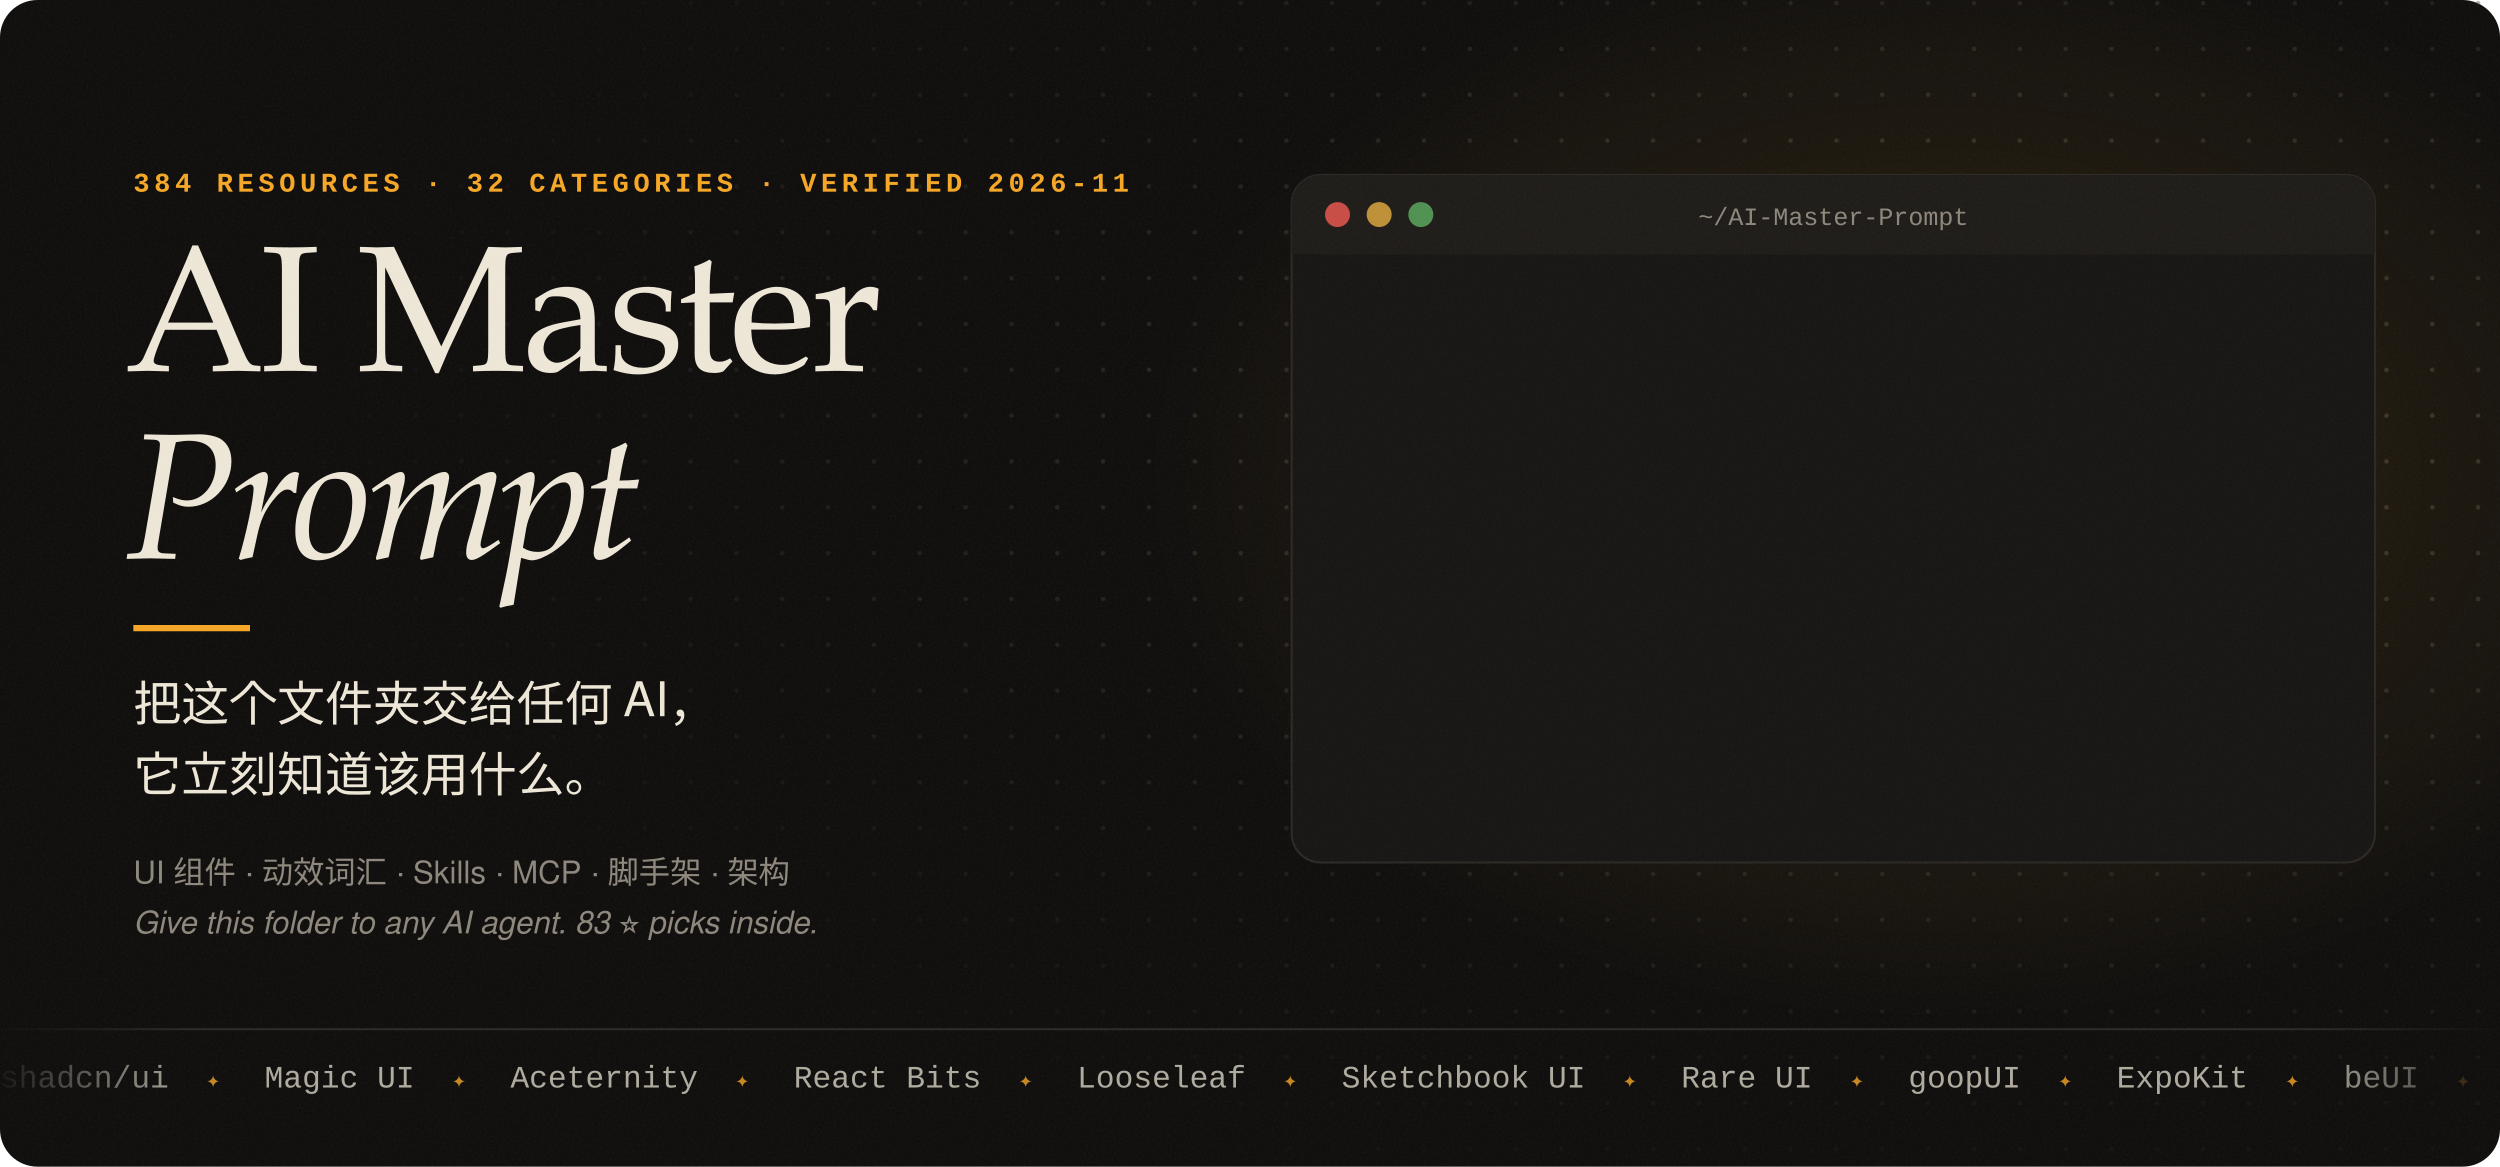
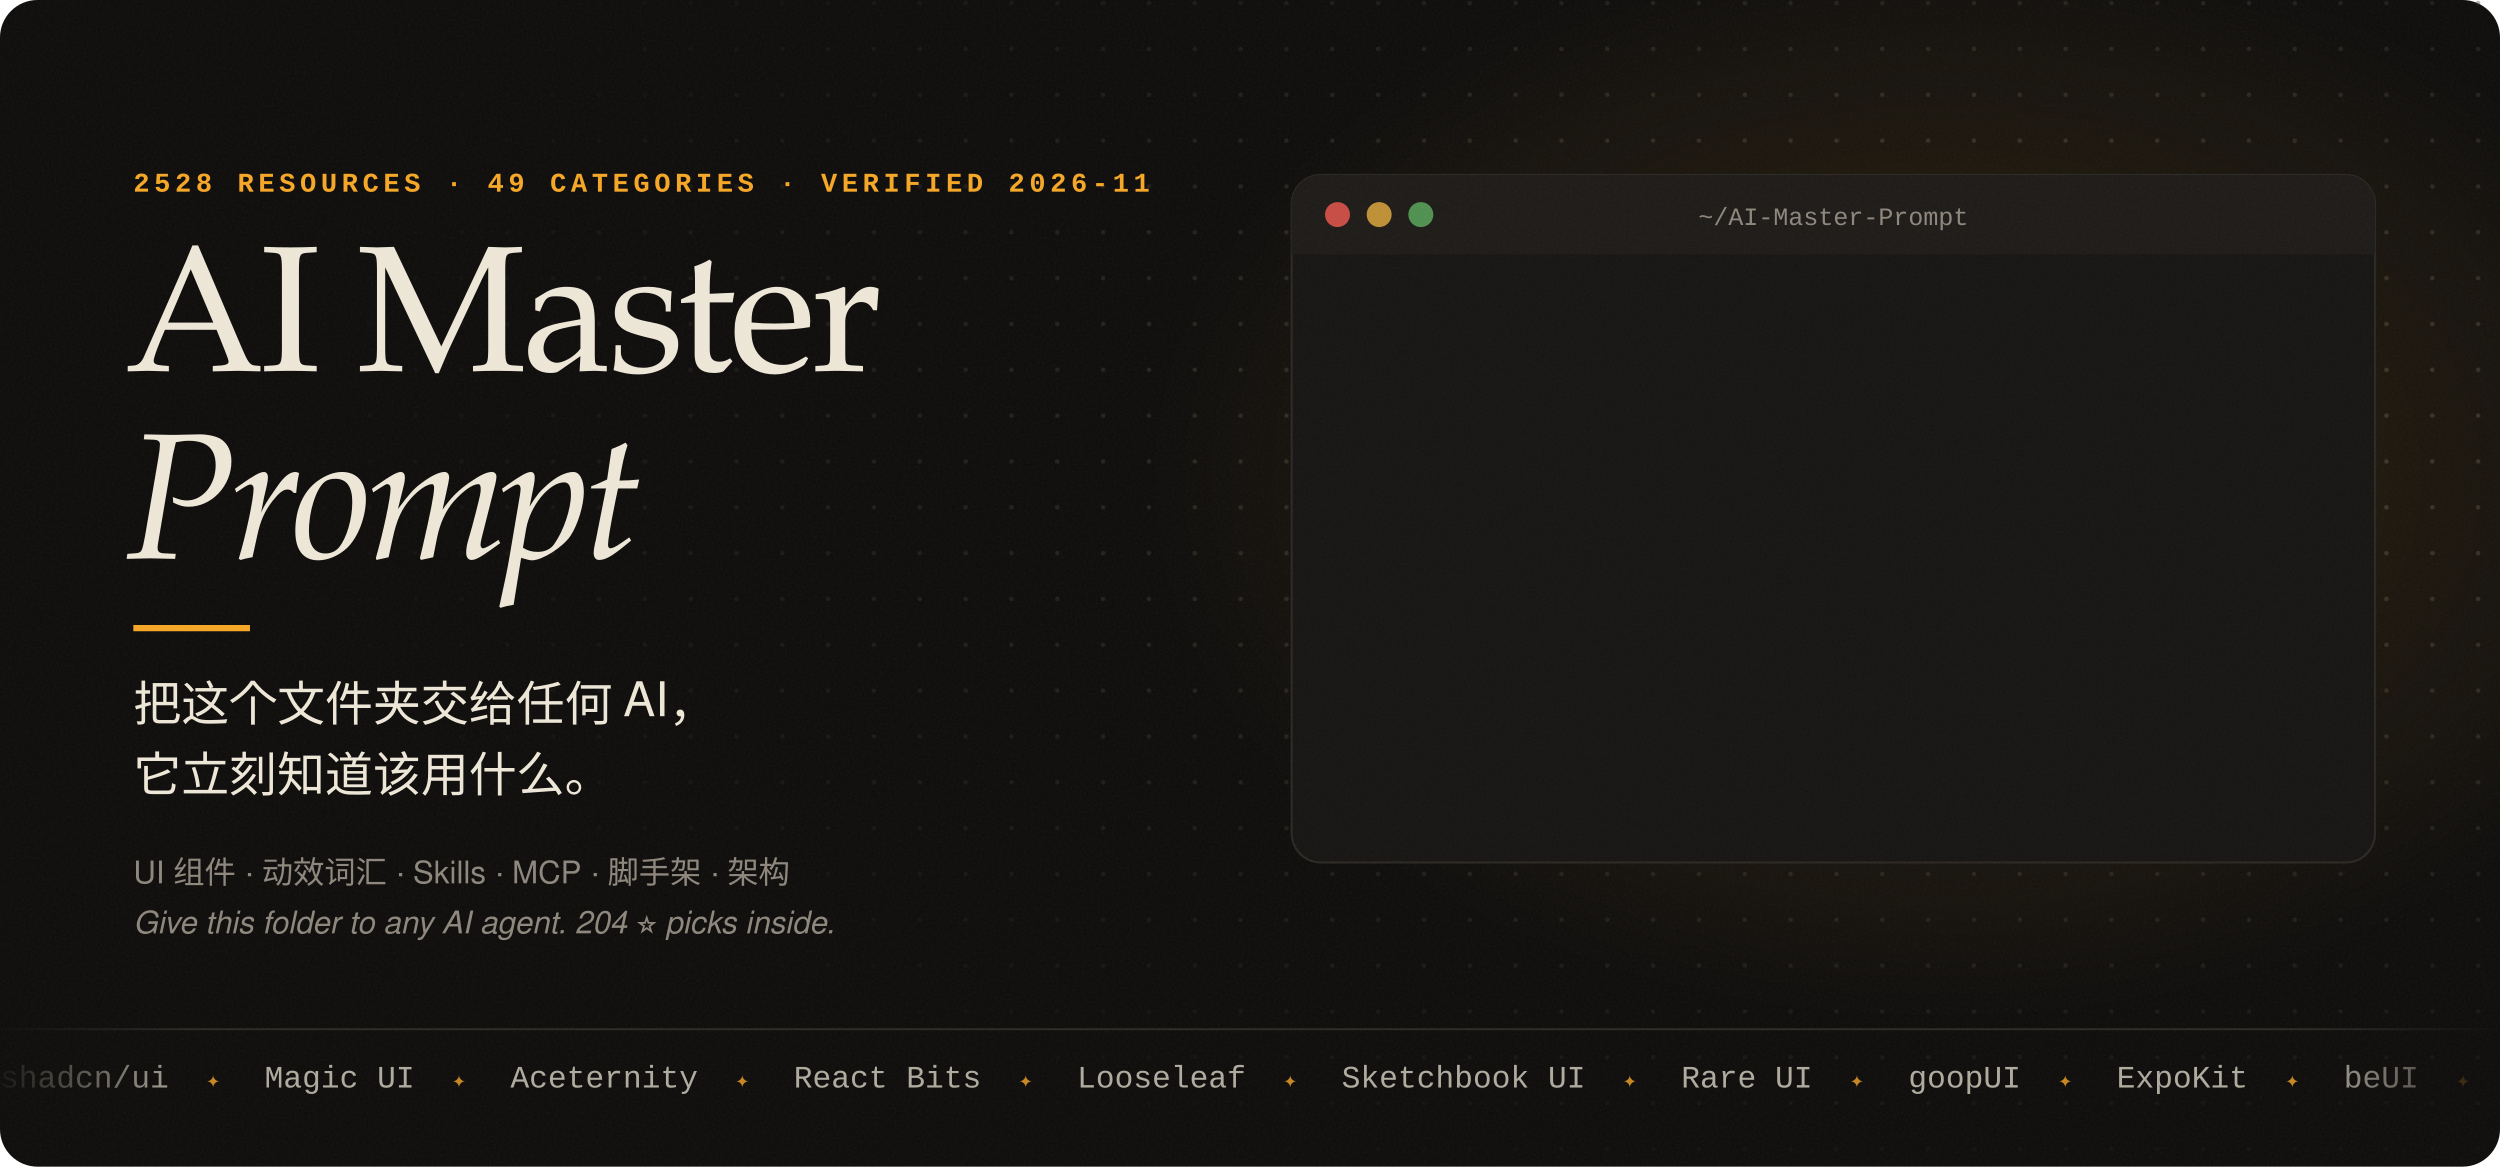
- <svg xmlns="http://www.w3.org/2000/svg" viewBox="0 0 1200 560" width="1200" height="560" role="img" aria-label="AI Master Prompt: 384 verified resources for AI agents">
+ <svg xmlns="http://www.w3.org/2000/svg" viewBox="0 0 1200 560" width="1200" height="560" role="img" aria-label="AI Master Prompt: 2528 verified resources for AI agents">
  <defs>
    <pattern id="dots" width="22" height="22" patternUnits="userSpaceOnUse">
      <circle cx="1.5" cy="1.5" r="1.1" fill="#3A342D" />
    </pattern>
    <radialGradient id="fade" cx="78%" cy="38%" r="70%">
      <stop offset="0" stop-color="#fff" />
      <stop offset="1" stop-color="#fff" stop-opacity="0" />
    </radialGradient>
    <mask id="dotMask">
      <rect width="100%" height="100%" fill="url(#fade)" />
    </mask>
    <linearGradient id="edge" x1="0" x2="1">
      <stop offset="0" stop-color="#000" />
      <stop offset=".08" stop-color="#fff" />
      <stop offset=".92" stop-color="#fff" />
      <stop offset="1" stop-color="#000" />
    </linearGradient>
    <mask id="edgeFade">
      <rect y="-40" width="1200" height="60" fill="url(#edge)" />
    </mask>
    <radialGradient id="glow" cx="50%" cy="50%" r="50%">
      <stop offset="0" stop-color="#F5A524" stop-opacity=".16" />
      <stop offset="1" stop-color="#F5A524" stop-opacity="0" />
    </radialGradient>
    <filter id="grain">
      <feTurbulence type="fractalNoise" baseFrequency=".9" numOctaves="2" stitchTiles="stitch" />
      <feColorMatrix values="0 0 0 0 1  0 0 0 0 1  0 0 0 0 1  0 0 0 .05 0" />
    </filter>
  </defs>
  <rect width="1200" height="560" rx="18" fill="#0C0B0A" />
  <rect width="1200" height="560" fill="url(#dots)" mask="url(#dotMask)" />
  <ellipse cx="930" cy="230" rx="380" ry="260" fill="url(#glow)" />
-   <text x="64" y="92" font-family="'SF Mono',Menlo,Consolas,'Liberation Mono','PingFang SC','Noto Sans Mono CJK SC',monospace" font-size="13" font-weight="600" fill="#F5A524" xml:space="preserve" letter-spacing="2.2">384 RESOURCES · 32 CATEGORIES · VERIFIED 2026-11</text>
+   <text x="64" y="92" font-family="'SF Mono',Menlo,Consolas,'Liberation Mono','PingFang SC','Noto Sans Mono CJK SC',monospace" font-size="13" font-weight="600" fill="#F5A524" xml:space="preserve" letter-spacing="2.2">2528 RESOURCES · 49 CATEGORIES · VERIFIED 2026-11</text>
  <text x="60" y="178" font-family="'Iowan Old Style','Palatino Linotype',Palatino,Georgia,'Songti SC','Noto Serif SC',serif" font-size="86" font-weight="400" fill="#EDE6D6" xml:space="preserve" letter-spacing="-2">AI Master</text>
  <text x="60" y="268" font-family="'Iowan Old Style','Palatino Linotype',Palatino,Georgia,'Songti SC','Noto Serif SC',serif" font-size="86" font-weight="400" fill="#EDE6D6" xml:space="preserve" font-style="italic" letter-spacing="-2">Prompt</text>
  <rect x="64" y="300" width="56" height="3" fill="#F5A524" />
  <text x="64" y="346" font-family="-apple-system,'Segoe UI',Helvetica,Arial,'PingFang SC','Noto Sans SC',sans-serif" font-size="23" font-weight="500" fill="#EDE6D6" xml:space="preserve">把这个文件夹交给任何 AI，</text>
  <text x="64" y="380" font-family="-apple-system,'Segoe UI',Helvetica,Arial,'PingFang SC','Noto Sans SC',sans-serif" font-size="23" font-weight="500" fill="#EDE6D6" xml:space="preserve">它立刻知道该用什么。</text>
  <text x="64" y="424" font-family="-apple-system,'Segoe UI',Helvetica,Arial,'PingFang SC','Noto Sans SC',sans-serif" font-size="15" font-weight="400" fill="#8C857A" xml:space="preserve">UI 组件 · 动效词汇 · Skills · MCP · 脚手架 · 架构</text>
-   <text x="64" y="448" font-family="-apple-system,'Segoe UI',Helvetica,Arial,'PingFang SC','Noto Sans SC',sans-serif" font-size="15" font-weight="400" fill="#8C857A" xml:space="preserve" font-style="italic">Give this folder to any AI agent. 83 ⭐ picks inside.</text>
+   <text x="64" y="448" font-family="-apple-system,'Segoe UI',Helvetica,Arial,'PingFang SC','Noto Sans SC',sans-serif" font-size="15" font-weight="400" fill="#8C857A" xml:space="preserve" font-style="italic">Give this folder to any AI agent. 204 ⭐ picks inside.</text>
  <g transform="translate(620,84)">
    <rect width="520" height="330" rx="14" fill="#151311" stroke="#2A2622" />
    <rect width="520" height="38" rx="14" fill="#1C1916" />
    <rect y="24" width="520" height="14" fill="#1C1916" />
    <circle cx="22" cy="19" r="6" fill="#E5534B" opacity=".85" />
    <circle cx="42" cy="19" r="6" fill="#D9A33B" opacity=".85" />
    <circle cx="62" cy="19" r="6" fill="#57A55A" opacity=".85" />
    <text x="260.0" y="24" font-family="'SF Mono',Menlo,Consolas,'Liberation Mono','PingFang SC','Noto Sans Mono CJK SC',monospace" font-size="12" font-weight="400" fill="#8C857A" xml:space="preserve" text-anchor="middle">~/AI-Master-Prompt</text>
    <clipPath id="c6">
      <rect x="40" y="62" width="0" height="24">
        <animate attributeName="width" from="0" to="247" begin="0.6s" dur="1.3s" calcMode="discrete" values="0;9;19;28;38;47;57;66;76;85;95;104;114;123;133;142;152;161;171;180;190;199;209;218;228;237;247" fill="freeze" />
      </rect>
    </clipPath>
    <g opacity="0">
      <set attributeName="opacity" to="1" begin="0.3s" fill="freeze" />
      <text x="22" y="78" font-family="'SF Mono',Menlo,Consolas,'Liberation Mono','PingFang SC','Noto Sans Mono CJK SC',monospace" font-size="14.5" font-weight="700" fill="#F5A524" xml:space="preserve">$</text>
    </g>
    <g clip-path="url(#c6)">
      <text x="40" y="78" font-family="'SF Mono',Menlo,Consolas,'Liberation Mono','PingFang SC','Noto Sans Mono CJK SC',monospace" font-size="14.5" font-weight="400" fill="#EDE6D6" xml:space="preserve">python3 scripts/find.py 手绘</text>
    </g>
    <g opacity="0">
      <set attributeName="opacity" to="1" begin="2.4s" fill="freeze" />
      <text x="22" y="112" font-family="'SF Mono',Menlo,Consolas,'Liberation Mono','PingFang SC','Noto Sans Mono CJK SC',monospace" font-size="14.5" font-weight="400" fill="#EDE6D6" xml:space="preserve">⭐ Looseleaf      shadcn/ui, drawn by hand</text>
    </g>
    <g opacity="0">
      <set attributeName="opacity" to="1" begin="2.6s" fill="freeze" />
      <text x="22" y="146" font-family="'SF Mono',Menlo,Consolas,'Liberation Mono','PingFang SC','Noto Sans Mono CJK SC',monospace" font-size="14.5" font-weight="400" fill="#EDE6D6" xml:space="preserve">⭐ Sketchbook UI  notebook-style React kit</text>
    </g>
    <g opacity="0">
      <set attributeName="opacity" to="1" begin="2.8s" fill="freeze" />
      <text x="22" y="180" font-family="'SF Mono',Menlo,Consolas,'Liberation Mono','PingFang SC','Noto Sans Mono CJK SC',monospace" font-size="14.5" font-weight="400" fill="#8C857A" xml:space="preserve">   Wired Elements Rough.js web components</text>
    </g>
    <clipPath id="c36">
      <rect x="40" y="208" width="0" height="24">
        <animate attributeName="width" from="0" to="169" begin="3.6s" dur="0.95s" calcMode="discrete" values="0;9;18;27;36;45;53;62;71;80;89;98;107;116;125;134;143;152;160;169" fill="freeze" />
      </rect>
    </clipPath>
    <g opacity="0">
      <set attributeName="opacity" to="1" begin="3.3s" fill="freeze" />
      <text x="22" y="224" font-family="'SF Mono',Menlo,Consolas,'Liberation Mono','PingFang SC','Noto Sans Mono CJK SC',monospace" font-size="14.5" font-weight="700" fill="#F5A524" xml:space="preserve">$</text>
    </g>
    <g clip-path="url(#c36)">
      <text x="40" y="224" font-family="'SF Mono',Menlo,Consolas,'Liberation Mono','PingFang SC','Noto Sans Mono CJK SC',monospace" font-size="14.5" font-weight="400" fill="#EDE6D6" xml:space="preserve">npm i sketchbook-ui</text>
    </g>
    <g opacity="0">
      <set attributeName="opacity" to="1" begin="5.0s" fill="freeze" />
      <text x="22" y="258" font-family="'SF Mono',Menlo,Consolas,'Liberation Mono','PingFang SC','Noto Sans Mono CJK SC',monospace" font-size="14.5" font-weight="400" fill="#9BC27D" xml:space="preserve">✓ added 1 package. Now it looks hand-drawn</text>
    </g>
    <rect x="22" y="280" width="9" height="17" fill="#F5A524" opacity="0">
      <set attributeName="opacity" to="1" begin="6s" fill="freeze" />
      <animate attributeName="opacity" values="1;1;0;0" keyTimes="0;.5;.5;1" dur="1s" begin="6s" repeatCount="indefinite" />
    </rect>
  </g>
  <g transform="translate(0,522)" mask="url(#edgeFade)">
    <line x1="0" x2="1200" y1="-28" y2="-28" stroke="#2A2622" />
    <g>
      <animateTransform attributeName="transform" type="translate" from="0 0" to="-3945 0" dur="60s" repeatCount="indefinite" />
      <text x="0.0" y="0" font-family="'SF Mono',Menlo,Consolas,'Liberation Mono','PingFang SC','Noto Sans Mono CJK SC',monospace" font-size="15" font-weight="400" fill="#EDE6D6" xml:space="preserve" opacity=".72">shadcn/ui</text>
      <text x="99.0" y="0" font-family="'SF Mono',Menlo,Consolas,'Liberation Mono','PingFang SC','Noto Sans Mono CJK SC',monospace" font-size="11" font-weight="400" fill="#F5A524" xml:space="preserve" opacity=".8">✦</text>
      <text x="127.0" y="0" font-family="'SF Mono',Menlo,Consolas,'Liberation Mono','PingFang SC','Noto Sans Mono CJK SC',monospace" font-size="15" font-weight="400" fill="#EDE6D6" xml:space="preserve" opacity=".72">Magic UI</text>
      <text x="217.0" y="0" font-family="'SF Mono',Menlo,Consolas,'Liberation Mono','PingFang SC','Noto Sans Mono CJK SC',monospace" font-size="11" font-weight="400" fill="#F5A524" xml:space="preserve" opacity=".8">✦</text>
      <text x="245.0" y="0" font-family="'SF Mono',Menlo,Consolas,'Liberation Mono','PingFang SC','Noto Sans Mono CJK SC',monospace" font-size="15" font-weight="400" fill="#EDE6D6" xml:space="preserve" opacity=".72">Aceternity</text>
      <text x="353.0" y="0" font-family="'SF Mono',Menlo,Consolas,'Liberation Mono','PingFang SC','Noto Sans Mono CJK SC',monospace" font-size="11" font-weight="400" fill="#F5A524" xml:space="preserve" opacity=".8">✦</text>
      <text x="381.0" y="0" font-family="'SF Mono',Menlo,Consolas,'Liberation Mono','PingFang SC','Noto Sans Mono CJK SC',monospace" font-size="15" font-weight="400" fill="#EDE6D6" xml:space="preserve" opacity=".72">React Bits</text>
      <text x="489.0" y="0" font-family="'SF Mono',Menlo,Consolas,'Liberation Mono','PingFang SC','Noto Sans Mono CJK SC',monospace" font-size="11" font-weight="400" fill="#F5A524" xml:space="preserve" opacity=".8">✦</text>
      <text x="517.0" y="0" font-family="'SF Mono',Menlo,Consolas,'Liberation Mono','PingFang SC','Noto Sans Mono CJK SC',monospace" font-size="15" font-weight="400" fill="#EDE6D6" xml:space="preserve" opacity=".72">Looseleaf</text>
      <text x="616.0" y="0" font-family="'SF Mono',Menlo,Consolas,'Liberation Mono','PingFang SC','Noto Sans Mono CJK SC',monospace" font-size="11" font-weight="400" fill="#F5A524" xml:space="preserve" opacity=".8">✦</text>
      <text x="644.0" y="0" font-family="'SF Mono',Menlo,Consolas,'Liberation Mono','PingFang SC','Noto Sans Mono CJK SC',monospace" font-size="15" font-weight="400" fill="#EDE6D6" xml:space="preserve" opacity=".72">Sketchbook UI</text>
      <text x="779.0" y="0" font-family="'SF Mono',Menlo,Consolas,'Liberation Mono','PingFang SC','Noto Sans Mono CJK SC',monospace" font-size="11" font-weight="400" fill="#F5A524" xml:space="preserve" opacity=".8">✦</text>
      <text x="807.0" y="0" font-family="'SF Mono',Menlo,Consolas,'Liberation Mono','PingFang SC','Noto Sans Mono CJK SC',monospace" font-size="15" font-weight="400" fill="#EDE6D6" xml:space="preserve" opacity=".72">Rare UI</text>
      <text x="888.0" y="0" font-family="'SF Mono',Menlo,Consolas,'Liberation Mono','PingFang SC','Noto Sans Mono CJK SC',monospace" font-size="11" font-weight="400" fill="#F5A524" xml:space="preserve" opacity=".8">✦</text>
      <text x="916.0" y="0" font-family="'SF Mono',Menlo,Consolas,'Liberation Mono','PingFang SC','Noto Sans Mono CJK SC',monospace" font-size="15" font-weight="400" fill="#EDE6D6" xml:space="preserve" opacity=".72">goopUI</text>
      <text x="988.0" y="0" font-family="'SF Mono',Menlo,Consolas,'Liberation Mono','PingFang SC','Noto Sans Mono CJK SC',monospace" font-size="11" font-weight="400" fill="#F5A524" xml:space="preserve" opacity=".8">✦</text>
      <text x="1016.0" y="0" font-family="'SF Mono',Menlo,Consolas,'Liberation Mono','PingFang SC','Noto Sans Mono CJK SC',monospace" font-size="15" font-weight="400" fill="#EDE6D6" xml:space="preserve" opacity=".72">ExpoKit</text>
      <text x="1097.0" y="0" font-family="'SF Mono',Menlo,Consolas,'Liberation Mono','PingFang SC','Noto Sans Mono CJK SC',monospace" font-size="11" font-weight="400" fill="#F5A524" xml:space="preserve" opacity=".8">✦</text>
      <text x="1125.0" y="0" font-family="'SF Mono',Menlo,Consolas,'Liberation Mono','PingFang SC','Noto Sans Mono CJK SC',monospace" font-size="15" font-weight="400" fill="#EDE6D6" xml:space="preserve" opacity=".72">beUI</text>
      <text x="1179.0" y="0" font-family="'SF Mono',Menlo,Consolas,'Liberation Mono','PingFang SC','Noto Sans Mono CJK SC',monospace" font-size="11" font-weight="400" fill="#F5A524" xml:space="preserve" opacity=".8">✦</text>
      <text x="1207.0" y="0" font-family="'SF Mono',Menlo,Consolas,'Liberation Mono','PingFang SC','Noto Sans Mono CJK SC',monospace" font-size="15" font-weight="400" fill="#EDE6D6" xml:space="preserve" opacity=".72">affectUI</text>
      <text x="1297.0" y="0" font-family="'SF Mono',Menlo,Consolas,'Liberation Mono','PingFang SC','Noto Sans Mono CJK SC',monospace" font-size="11" font-weight="400" fill="#F5A524" xml:space="preserve" opacity=".8">✦</text>
      <text x="1325.0" y="0" font-family="'SF Mono',Menlo,Consolas,'Liberation Mono','PingFang SC','Noto Sans Mono CJK SC',monospace" font-size="15" font-weight="400" fill="#EDE6D6" xml:space="preserve" opacity=".72">AI Elements</text>
      <text x="1442.0" y="0" font-family="'SF Mono',Menlo,Consolas,'Liberation Mono','PingFang SC','Noto Sans Mono CJK SC',monospace" font-size="11" font-weight="400" fill="#F5A524" xml:space="preserve" opacity=".8">✦</text>
      <text x="1470.0" y="0" font-family="'SF Mono',Menlo,Consolas,'Liberation Mono','PingFang SC','Noto Sans Mono CJK SC',monospace" font-size="15" font-weight="400" fill="#EDE6D6" xml:space="preserve" opacity=".72">motion-prompt</text>
      <text x="1605.0" y="0" font-family="'SF Mono',Menlo,Consolas,'Liberation Mono','PingFang SC','Noto Sans Mono CJK SC',monospace" font-size="11" font-weight="400" fill="#F5A524" xml:space="preserve" opacity=".8">✦</text>
      <text x="1633.0" y="0" font-family="'SF Mono',Menlo,Consolas,'Liberation Mono','PingFang SC','Noto Sans Mono CJK SC',monospace" font-size="15" font-weight="400" fill="#EDE6D6" xml:space="preserve" opacity=".72">GSAP</text>
      <text x="1687.0" y="0" font-family="'SF Mono',Menlo,Consolas,'Liberation Mono','PingFang SC','Noto Sans Mono CJK SC',monospace" font-size="11" font-weight="400" fill="#F5A524" xml:space="preserve" opacity=".8">✦</text>
      <text x="1715.0" y="0" font-family="'SF Mono',Menlo,Consolas,'Liberation Mono','PingFang SC','Noto Sans Mono CJK SC',monospace" font-size="15" font-weight="400" fill="#EDE6D6" xml:space="preserve" opacity=".72">Motion</text>
      <text x="1787.0" y="0" font-family="'SF Mono',Menlo,Consolas,'Liberation Mono','PingFang SC','Noto Sans Mono CJK SC',monospace" font-size="11" font-weight="400" fill="#F5A524" xml:space="preserve" opacity=".8">✦</text>
      <text x="1815.0" y="0" font-family="'SF Mono',Menlo,Consolas,'Liberation Mono','PingFang SC','Noto Sans Mono CJK SC',monospace" font-size="15" font-weight="400" fill="#EDE6D6" xml:space="preserve" opacity=".72">Lenis</text>
      <text x="1878.0" y="0" font-family="'SF Mono',Menlo,Consolas,'Liberation Mono','PingFang SC','Noto Sans Mono CJK SC',monospace" font-size="11" font-weight="400" fill="#F5A524" xml:space="preserve" opacity=".8">✦</text>
      <text x="1906.0" y="0" font-family="'SF Mono',Menlo,Consolas,'Liberation Mono','PingFang SC','Noto Sans Mono CJK SC',monospace" font-size="15" font-weight="400" fill="#EDE6D6" xml:space="preserve" opacity=".72">Three.js</text>
      <text x="1996.0" y="0" font-family="'SF Mono',Menlo,Consolas,'Liberation Mono','PingFang SC','Noto Sans Mono CJK SC',monospace" font-size="11" font-weight="400" fill="#F5A524" xml:space="preserve" opacity=".8">✦</text>
      <text x="2024.0" y="0" font-family="'SF Mono',Menlo,Consolas,'Liberation Mono','PingFang SC','Noto Sans Mono CJK SC',monospace" font-size="15" font-weight="400" fill="#EDE6D6" xml:space="preserve" opacity=".72">Paper Shaders</text>
      <text x="2159.0" y="0" font-family="'SF Mono',Menlo,Consolas,'Liberation Mono','PingFang SC','Noto Sans Mono CJK SC',monospace" font-size="11" font-weight="400" fill="#F5A524" xml:space="preserve" opacity=".8">✦</text>
      <text x="2187.0" y="0" font-family="'SF Mono',Menlo,Consolas,'Liberation Mono','PingFang SC','Noto Sans Mono CJK SC',monospace" font-size="15" font-weight="400" fill="#EDE6D6" xml:space="preserve" opacity=".72">Mobbin MCP</text>
      <text x="2295.0" y="0" font-family="'SF Mono',Menlo,Consolas,'Liberation Mono','PingFang SC','Noto Sans Mono CJK SC',monospace" font-size="11" font-weight="400" fill="#F5A524" xml:space="preserve" opacity=".8">✦</text>
      <text x="2323.0" y="0" font-family="'SF Mono',Menlo,Consolas,'Liberation Mono','PingFang SC','Noto Sans Mono CJK SC',monospace" font-size="15" font-weight="400" fill="#EDE6D6" xml:space="preserve" opacity=".72">Figma MCP</text>
      <text x="2422.0" y="0" font-family="'SF Mono',Menlo,Consolas,'Liberation Mono','PingFang SC','Noto Sans Mono CJK SC',monospace" font-size="11" font-weight="400" fill="#F5A524" xml:space="preserve" opacity=".8">✦</text>
      <text x="2450.0" y="0" font-family="'SF Mono',Menlo,Consolas,'Liberation Mono','PingFang SC','Noto Sans Mono CJK SC',monospace" font-size="15" font-weight="400" fill="#EDE6D6" xml:space="preserve" opacity=".72">find-skills</text>
      <text x="2567.0" y="0" font-family="'SF Mono',Menlo,Consolas,'Liberation Mono','PingFang SC','Noto Sans Mono CJK SC',monospace" font-size="11" font-weight="400" fill="#F5A524" xml:space="preserve" opacity=".8">✦</text>
      <text x="2595.0" y="0" font-family="'SF Mono',Menlo,Consolas,'Liberation Mono','PingFang SC','Noto Sans Mono CJK SC',monospace" font-size="15" font-weight="400" fill="#EDE6D6" xml:space="preserve" opacity=".72">frontend-design</text>
      <text x="2748.0" y="0" font-family="'SF Mono',Menlo,Consolas,'Liberation Mono','PingFang SC','Noto Sans Mono CJK SC',monospace" font-size="11" font-weight="400" fill="#F5A524" xml:space="preserve" opacity=".8">✦</text>
      <text x="2776.0" y="0" font-family="'SF Mono',Menlo,Consolas,'Liberation Mono','PingFang SC','Noto Sans Mono CJK SC',monospace" font-size="15" font-weight="400" fill="#EDE6D6" xml:space="preserve" opacity=".72">UI UX Pro Max</text>
      <text x="2911.0" y="0" font-family="'SF Mono',Menlo,Consolas,'Liberation Mono','PingFang SC','Noto Sans Mono CJK SC',monospace" font-size="11" font-weight="400" fill="#F5A524" xml:space="preserve" opacity=".8">✦</text>
      <text x="2939.0" y="0" font-family="'SF Mono',Menlo,Consolas,'Liberation Mono','PingFang SC','Noto Sans Mono CJK SC',monospace" font-size="15" font-weight="400" fill="#EDE6D6" xml:space="preserve" opacity=".72">awesome-design-md</text>
      <text x="3110.0" y="0" font-family="'SF Mono',Menlo,Consolas,'Liberation Mono','PingFang SC','Noto Sans Mono CJK SC',monospace" font-size="11" font-weight="400" fill="#F5A524" xml:space="preserve" opacity=".8">✦</text>
      <text x="3138.0" y="0" font-family="'SF Mono',Menlo,Consolas,'Liberation Mono','PingFang SC','Noto Sans Mono CJK SC',monospace" font-size="15" font-weight="400" fill="#EDE6D6" xml:space="preserve" opacity=".72">next-forge</text>
      <text x="3246.0" y="0" font-family="'SF Mono',Menlo,Consolas,'Liberation Mono','PingFang SC','Noto Sans Mono CJK SC',monospace" font-size="11" font-weight="400" fill="#F5A524" xml:space="preserve" opacity=".8">✦</text>
      <text x="3274.0" y="0" font-family="'SF Mono',Menlo,Consolas,'Liberation Mono','PingFang SC','Noto Sans Mono CJK SC',monospace" font-size="15" font-weight="400" fill="#EDE6D6" xml:space="preserve" opacity=".72">Expo</text>
      <text x="3328.0" y="0" font-family="'SF Mono',Menlo,Consolas,'Liberation Mono','PingFang SC','Noto Sans Mono CJK SC',monospace" font-size="11" font-weight="400" fill="#F5A524" xml:space="preserve" opacity=".8">✦</text>
      <text x="3356.0" y="0" font-family="'SF Mono',Menlo,Consolas,'Liberation Mono','PingFang SC','Noto Sans Mono CJK SC',monospace" font-size="15" font-weight="400" fill="#EDE6D6" xml:space="preserve" opacity=".72">FastMCP</text>
      <text x="3437.0" y="0" font-family="'SF Mono',Menlo,Consolas,'Liberation Mono','PingFang SC','Noto Sans Mono CJK SC',monospace" font-size="11" font-weight="400" fill="#F5A524" xml:space="preserve" opacity=".8">✦</text>
      <text x="3465.0" y="0" font-family="'SF Mono',Menlo,Consolas,'Liberation Mono','PingFang SC','Noto Sans Mono CJK SC',monospace" font-size="15" font-weight="400" fill="#EDE6D6" xml:space="preserve" opacity=".72">Mastra</text>
      <text x="3537.0" y="0" font-family="'SF Mono',Menlo,Consolas,'Liberation Mono','PingFang SC','Noto Sans Mono CJK SC',monospace" font-size="11" font-weight="400" fill="#F5A524" xml:space="preserve" opacity=".8">✦</text>
      <text x="3565.0" y="0" font-family="'SF Mono',Menlo,Consolas,'Liberation Mono','PingFang SC','Noto Sans Mono CJK SC',monospace" font-size="15" font-weight="400" fill="#EDE6D6" xml:space="preserve" opacity=".72">MediaCrawler</text>
      <text x="3691.0" y="0" font-family="'SF Mono',Menlo,Consolas,'Liberation Mono','PingFang SC','Noto Sans Mono CJK SC',monospace" font-size="11" font-weight="400" fill="#F5A524" xml:space="preserve" opacity=".8">✦</text>
      <text x="3719.0" y="0" font-family="'SF Mono',Menlo,Consolas,'Liberation Mono','PingFang SC','Noto Sans Mono CJK SC',monospace" font-size="15" font-weight="400" fill="#EDE6D6" xml:space="preserve" opacity=".72">System Design Primer</text>
      <text x="3917.0" y="0" font-family="'SF Mono',Menlo,Consolas,'Liberation Mono','PingFang SC','Noto Sans Mono CJK SC',monospace" font-size="11" font-weight="400" fill="#F5A524" xml:space="preserve" opacity=".8">✦</text>
      <text x="3945.0" y="0" font-family="'SF Mono',Menlo,Consolas,'Liberation Mono','PingFang SC','Noto Sans Mono CJK SC',monospace" font-size="15" font-weight="400" fill="#EDE6D6" xml:space="preserve" opacity=".72">shadcn/ui</text>
      <text x="4044.0" y="0" font-family="'SF Mono',Menlo,Consolas,'Liberation Mono','PingFang SC','Noto Sans Mono CJK SC',monospace" font-size="11" font-weight="400" fill="#F5A524" xml:space="preserve" opacity=".8">✦</text>
      <text x="4072.0" y="0" font-family="'SF Mono',Menlo,Consolas,'Liberation Mono','PingFang SC','Noto Sans Mono CJK SC',monospace" font-size="15" font-weight="400" fill="#EDE6D6" xml:space="preserve" opacity=".72">Magic UI</text>
      <text x="4162.0" y="0" font-family="'SF Mono',Menlo,Consolas,'Liberation Mono','PingFang SC','Noto Sans Mono CJK SC',monospace" font-size="11" font-weight="400" fill="#F5A524" xml:space="preserve" opacity=".8">✦</text>
      <text x="4190.0" y="0" font-family="'SF Mono',Menlo,Consolas,'Liberation Mono','PingFang SC','Noto Sans Mono CJK SC',monospace" font-size="15" font-weight="400" fill="#EDE6D6" xml:space="preserve" opacity=".72">Aceternity</text>
      <text x="4298.0" y="0" font-family="'SF Mono',Menlo,Consolas,'Liberation Mono','PingFang SC','Noto Sans Mono CJK SC',monospace" font-size="11" font-weight="400" fill="#F5A524" xml:space="preserve" opacity=".8">✦</text>
      <text x="4326.0" y="0" font-family="'SF Mono',Menlo,Consolas,'Liberation Mono','PingFang SC','Noto Sans Mono CJK SC',monospace" font-size="15" font-weight="400" fill="#EDE6D6" xml:space="preserve" opacity=".72">React Bits</text>
      <text x="4434.0" y="0" font-family="'SF Mono',Menlo,Consolas,'Liberation Mono','PingFang SC','Noto Sans Mono CJK SC',monospace" font-size="11" font-weight="400" fill="#F5A524" xml:space="preserve" opacity=".8">✦</text>
      <text x="4462.0" y="0" font-family="'SF Mono',Menlo,Consolas,'Liberation Mono','PingFang SC','Noto Sans Mono CJK SC',monospace" font-size="15" font-weight="400" fill="#EDE6D6" xml:space="preserve" opacity=".72">Looseleaf</text>
      <text x="4561.0" y="0" font-family="'SF Mono',Menlo,Consolas,'Liberation Mono','PingFang SC','Noto Sans Mono CJK SC',monospace" font-size="11" font-weight="400" fill="#F5A524" xml:space="preserve" opacity=".8">✦</text>
      <text x="4589.0" y="0" font-family="'SF Mono',Menlo,Consolas,'Liberation Mono','PingFang SC','Noto Sans Mono CJK SC',monospace" font-size="15" font-weight="400" fill="#EDE6D6" xml:space="preserve" opacity=".72">Sketchbook UI</text>
      <text x="4724.0" y="0" font-family="'SF Mono',Menlo,Consolas,'Liberation Mono','PingFang SC','Noto Sans Mono CJK SC',monospace" font-size="11" font-weight="400" fill="#F5A524" xml:space="preserve" opacity=".8">✦</text>
      <text x="4752.0" y="0" font-family="'SF Mono',Menlo,Consolas,'Liberation Mono','PingFang SC','Noto Sans Mono CJK SC',monospace" font-size="15" font-weight="400" fill="#EDE6D6" xml:space="preserve" opacity=".72">Rare UI</text>
      <text x="4833.0" y="0" font-family="'SF Mono',Menlo,Consolas,'Liberation Mono','PingFang SC','Noto Sans Mono CJK SC',monospace" font-size="11" font-weight="400" fill="#F5A524" xml:space="preserve" opacity=".8">✦</text>
      <text x="4861.0" y="0" font-family="'SF Mono',Menlo,Consolas,'Liberation Mono','PingFang SC','Noto Sans Mono CJK SC',monospace" font-size="15" font-weight="400" fill="#EDE6D6" xml:space="preserve" opacity=".72">goopUI</text>
      <text x="4933.0" y="0" font-family="'SF Mono',Menlo,Consolas,'Liberation Mono','PingFang SC','Noto Sans Mono CJK SC',monospace" font-size="11" font-weight="400" fill="#F5A524" xml:space="preserve" opacity=".8">✦</text>
      <text x="4961.0" y="0" font-family="'SF Mono',Menlo,Consolas,'Liberation Mono','PingFang SC','Noto Sans Mono CJK SC',monospace" font-size="15" font-weight="400" fill="#EDE6D6" xml:space="preserve" opacity=".72">ExpoKit</text>
      <text x="5042.0" y="0" font-family="'SF Mono',Menlo,Consolas,'Liberation Mono','PingFang SC','Noto Sans Mono CJK SC',monospace" font-size="11" font-weight="400" fill="#F5A524" xml:space="preserve" opacity=".8">✦</text>
      <text x="5070.0" y="0" font-family="'SF Mono',Menlo,Consolas,'Liberation Mono','PingFang SC','Noto Sans Mono CJK SC',monospace" font-size="15" font-weight="400" fill="#EDE6D6" xml:space="preserve" opacity=".72">beUI</text>
      <text x="5124.0" y="0" font-family="'SF Mono',Menlo,Consolas,'Liberation Mono','PingFang SC','Noto Sans Mono CJK SC',monospace" font-size="11" font-weight="400" fill="#F5A524" xml:space="preserve" opacity=".8">✦</text>
      <text x="5152.0" y="0" font-family="'SF Mono',Menlo,Consolas,'Liberation Mono','PingFang SC','Noto Sans Mono CJK SC',monospace" font-size="15" font-weight="400" fill="#EDE6D6" xml:space="preserve" opacity=".72">affectUI</text>
      <text x="5242.0" y="0" font-family="'SF Mono',Menlo,Consolas,'Liberation Mono','PingFang SC','Noto Sans Mono CJK SC',monospace" font-size="11" font-weight="400" fill="#F5A524" xml:space="preserve" opacity=".8">✦</text>
      <text x="5270.0" y="0" font-family="'SF Mono',Menlo,Consolas,'Liberation Mono','PingFang SC','Noto Sans Mono CJK SC',monospace" font-size="15" font-weight="400" fill="#EDE6D6" xml:space="preserve" opacity=".72">AI Elements</text>
      <text x="5387.0" y="0" font-family="'SF Mono',Menlo,Consolas,'Liberation Mono','PingFang SC','Noto Sans Mono CJK SC',monospace" font-size="11" font-weight="400" fill="#F5A524" xml:space="preserve" opacity=".8">✦</text>
      <text x="5415.0" y="0" font-family="'SF Mono',Menlo,Consolas,'Liberation Mono','PingFang SC','Noto Sans Mono CJK SC',monospace" font-size="15" font-weight="400" fill="#EDE6D6" xml:space="preserve" opacity=".72">motion-prompt</text>
      <text x="5550.0" y="0" font-family="'SF Mono',Menlo,Consolas,'Liberation Mono','PingFang SC','Noto Sans Mono CJK SC',monospace" font-size="11" font-weight="400" fill="#F5A524" xml:space="preserve" opacity=".8">✦</text>
      <text x="5578.0" y="0" font-family="'SF Mono',Menlo,Consolas,'Liberation Mono','PingFang SC','Noto Sans Mono CJK SC',monospace" font-size="15" font-weight="400" fill="#EDE6D6" xml:space="preserve" opacity=".72">GSAP</text>
      <text x="5632.0" y="0" font-family="'SF Mono',Menlo,Consolas,'Liberation Mono','PingFang SC','Noto Sans Mono CJK SC',monospace" font-size="11" font-weight="400" fill="#F5A524" xml:space="preserve" opacity=".8">✦</text>
      <text x="5660.0" y="0" font-family="'SF Mono',Menlo,Consolas,'Liberation Mono','PingFang SC','Noto Sans Mono CJK SC',monospace" font-size="15" font-weight="400" fill="#EDE6D6" xml:space="preserve" opacity=".72">Motion</text>
      <text x="5732.0" y="0" font-family="'SF Mono',Menlo,Consolas,'Liberation Mono','PingFang SC','Noto Sans Mono CJK SC',monospace" font-size="11" font-weight="400" fill="#F5A524" xml:space="preserve" opacity=".8">✦</text>
      <text x="5760.0" y="0" font-family="'SF Mono',Menlo,Consolas,'Liberation Mono','PingFang SC','Noto Sans Mono CJK SC',monospace" font-size="15" font-weight="400" fill="#EDE6D6" xml:space="preserve" opacity=".72">Lenis</text>
      <text x="5823.0" y="0" font-family="'SF Mono',Menlo,Consolas,'Liberation Mono','PingFang SC','Noto Sans Mono CJK SC',monospace" font-size="11" font-weight="400" fill="#F5A524" xml:space="preserve" opacity=".8">✦</text>
      <text x="5851.0" y="0" font-family="'SF Mono',Menlo,Consolas,'Liberation Mono','PingFang SC','Noto Sans Mono CJK SC',monospace" font-size="15" font-weight="400" fill="#EDE6D6" xml:space="preserve" opacity=".72">Three.js</text>
      <text x="5941.0" y="0" font-family="'SF Mono',Menlo,Consolas,'Liberation Mono','PingFang SC','Noto Sans Mono CJK SC',monospace" font-size="11" font-weight="400" fill="#F5A524" xml:space="preserve" opacity=".8">✦</text>
      <text x="5969.0" y="0" font-family="'SF Mono',Menlo,Consolas,'Liberation Mono','PingFang SC','Noto Sans Mono CJK SC',monospace" font-size="15" font-weight="400" fill="#EDE6D6" xml:space="preserve" opacity=".72">Paper Shaders</text>
      <text x="6104.0" y="0" font-family="'SF Mono',Menlo,Consolas,'Liberation Mono','PingFang SC','Noto Sans Mono CJK SC',monospace" font-size="11" font-weight="400" fill="#F5A524" xml:space="preserve" opacity=".8">✦</text>
      <text x="6132.0" y="0" font-family="'SF Mono',Menlo,Consolas,'Liberation Mono','PingFang SC','Noto Sans Mono CJK SC',monospace" font-size="15" font-weight="400" fill="#EDE6D6" xml:space="preserve" opacity=".72">Mobbin MCP</text>
      <text x="6240.0" y="0" font-family="'SF Mono',Menlo,Consolas,'Liberation Mono','PingFang SC','Noto Sans Mono CJK SC',monospace" font-size="11" font-weight="400" fill="#F5A524" xml:space="preserve" opacity=".8">✦</text>
      <text x="6268.0" y="0" font-family="'SF Mono',Menlo,Consolas,'Liberation Mono','PingFang SC','Noto Sans Mono CJK SC',monospace" font-size="15" font-weight="400" fill="#EDE6D6" xml:space="preserve" opacity=".72">Figma MCP</text>
      <text x="6367.0" y="0" font-family="'SF Mono',Menlo,Consolas,'Liberation Mono','PingFang SC','Noto Sans Mono CJK SC',monospace" font-size="11" font-weight="400" fill="#F5A524" xml:space="preserve" opacity=".8">✦</text>
      <text x="6395.0" y="0" font-family="'SF Mono',Menlo,Consolas,'Liberation Mono','PingFang SC','Noto Sans Mono CJK SC',monospace" font-size="15" font-weight="400" fill="#EDE6D6" xml:space="preserve" opacity=".72">find-skills</text>
      <text x="6512.0" y="0" font-family="'SF Mono',Menlo,Consolas,'Liberation Mono','PingFang SC','Noto Sans Mono CJK SC',monospace" font-size="11" font-weight="400" fill="#F5A524" xml:space="preserve" opacity=".8">✦</text>
      <text x="6540.0" y="0" font-family="'SF Mono',Menlo,Consolas,'Liberation Mono','PingFang SC','Noto Sans Mono CJK SC',monospace" font-size="15" font-weight="400" fill="#EDE6D6" xml:space="preserve" opacity=".72">frontend-design</text>
      <text x="6693.0" y="0" font-family="'SF Mono',Menlo,Consolas,'Liberation Mono','PingFang SC','Noto Sans Mono CJK SC',monospace" font-size="11" font-weight="400" fill="#F5A524" xml:space="preserve" opacity=".8">✦</text>
      <text x="6721.0" y="0" font-family="'SF Mono',Menlo,Consolas,'Liberation Mono','PingFang SC','Noto Sans Mono CJK SC',monospace" font-size="15" font-weight="400" fill="#EDE6D6" xml:space="preserve" opacity=".72">UI UX Pro Max</text>
      <text x="6856.0" y="0" font-family="'SF Mono',Menlo,Consolas,'Liberation Mono','PingFang SC','Noto Sans Mono CJK SC',monospace" font-size="11" font-weight="400" fill="#F5A524" xml:space="preserve" opacity=".8">✦</text>
      <text x="6884.0" y="0" font-family="'SF Mono',Menlo,Consolas,'Liberation Mono','PingFang SC','Noto Sans Mono CJK SC',monospace" font-size="15" font-weight="400" fill="#EDE6D6" xml:space="preserve" opacity=".72">awesome-design-md</text>
      <text x="7055.0" y="0" font-family="'SF Mono',Menlo,Consolas,'Liberation Mono','PingFang SC','Noto Sans Mono CJK SC',monospace" font-size="11" font-weight="400" fill="#F5A524" xml:space="preserve" opacity=".8">✦</text>
      <text x="7083.0" y="0" font-family="'SF Mono',Menlo,Consolas,'Liberation Mono','PingFang SC','Noto Sans Mono CJK SC',monospace" font-size="15" font-weight="400" fill="#EDE6D6" xml:space="preserve" opacity=".72">next-forge</text>
      <text x="7191.0" y="0" font-family="'SF Mono',Menlo,Consolas,'Liberation Mono','PingFang SC','Noto Sans Mono CJK SC',monospace" font-size="11" font-weight="400" fill="#F5A524" xml:space="preserve" opacity=".8">✦</text>
      <text x="7219.0" y="0" font-family="'SF Mono',Menlo,Consolas,'Liberation Mono','PingFang SC','Noto Sans Mono CJK SC',monospace" font-size="15" font-weight="400" fill="#EDE6D6" xml:space="preserve" opacity=".72">Expo</text>
      <text x="7273.0" y="0" font-family="'SF Mono',Menlo,Consolas,'Liberation Mono','PingFang SC','Noto Sans Mono CJK SC',monospace" font-size="11" font-weight="400" fill="#F5A524" xml:space="preserve" opacity=".8">✦</text>
      <text x="7301.0" y="0" font-family="'SF Mono',Menlo,Consolas,'Liberation Mono','PingFang SC','Noto Sans Mono CJK SC',monospace" font-size="15" font-weight="400" fill="#EDE6D6" xml:space="preserve" opacity=".72">FastMCP</text>
      <text x="7382.0" y="0" font-family="'SF Mono',Menlo,Consolas,'Liberation Mono','PingFang SC','Noto Sans Mono CJK SC',monospace" font-size="11" font-weight="400" fill="#F5A524" xml:space="preserve" opacity=".8">✦</text>
      <text x="7410.0" y="0" font-family="'SF Mono',Menlo,Consolas,'Liberation Mono','PingFang SC','Noto Sans Mono CJK SC',monospace" font-size="15" font-weight="400" fill="#EDE6D6" xml:space="preserve" opacity=".72">Mastra</text>
      <text x="7482.0" y="0" font-family="'SF Mono',Menlo,Consolas,'Liberation Mono','PingFang SC','Noto Sans Mono CJK SC',monospace" font-size="11" font-weight="400" fill="#F5A524" xml:space="preserve" opacity=".8">✦</text>
      <text x="7510.0" y="0" font-family="'SF Mono',Menlo,Consolas,'Liberation Mono','PingFang SC','Noto Sans Mono CJK SC',monospace" font-size="15" font-weight="400" fill="#EDE6D6" xml:space="preserve" opacity=".72">MediaCrawler</text>
      <text x="7636.0" y="0" font-family="'SF Mono',Menlo,Consolas,'Liberation Mono','PingFang SC','Noto Sans Mono CJK SC',monospace" font-size="11" font-weight="400" fill="#F5A524" xml:space="preserve" opacity=".8">✦</text>
      <text x="7664.0" y="0" font-family="'SF Mono',Menlo,Consolas,'Liberation Mono','PingFang SC','Noto Sans Mono CJK SC',monospace" font-size="15" font-weight="400" fill="#EDE6D6" xml:space="preserve" opacity=".72">System Design Primer</text>
      <text x="7862.0" y="0" font-family="'SF Mono',Menlo,Consolas,'Liberation Mono','PingFang SC','Noto Sans Mono CJK SC',monospace" font-size="11" font-weight="400" fill="#F5A524" xml:space="preserve" opacity=".8">✦</text>
    </g>
  </g>
  <rect width="1200" height="560" rx="18" filter="url(#grain)" opacity=".9" pointer-events="none" />
</svg>
